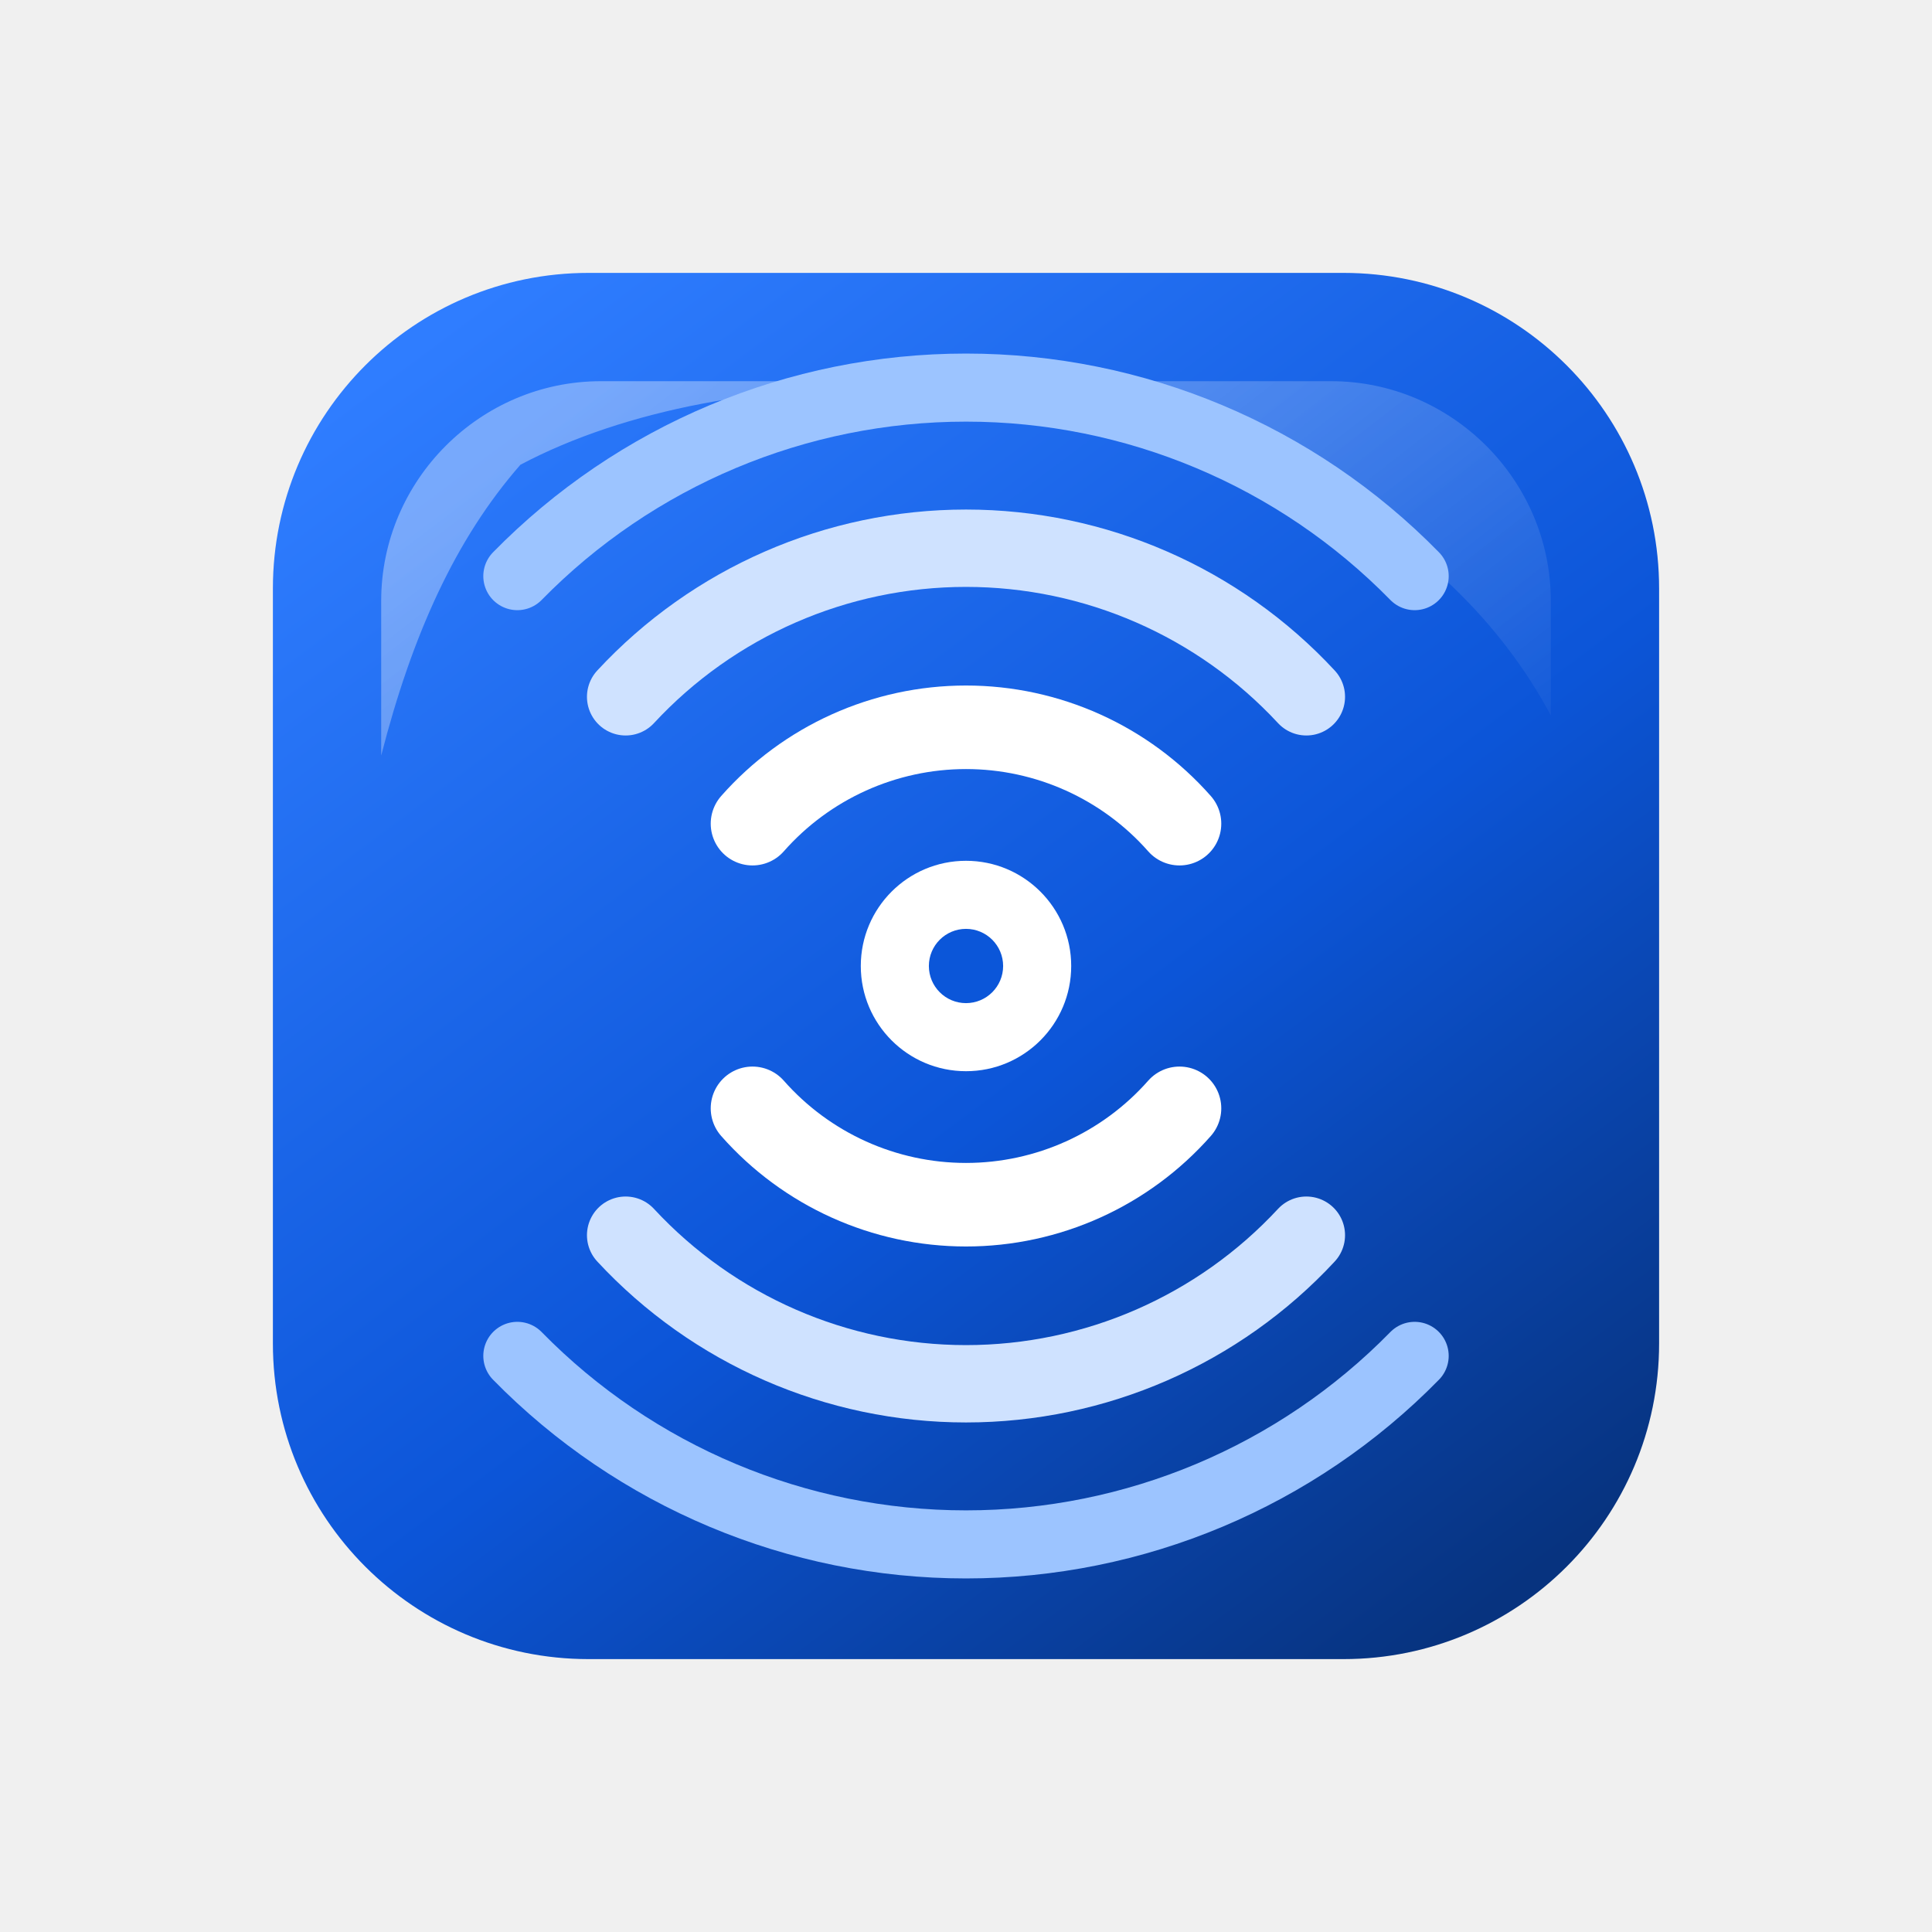
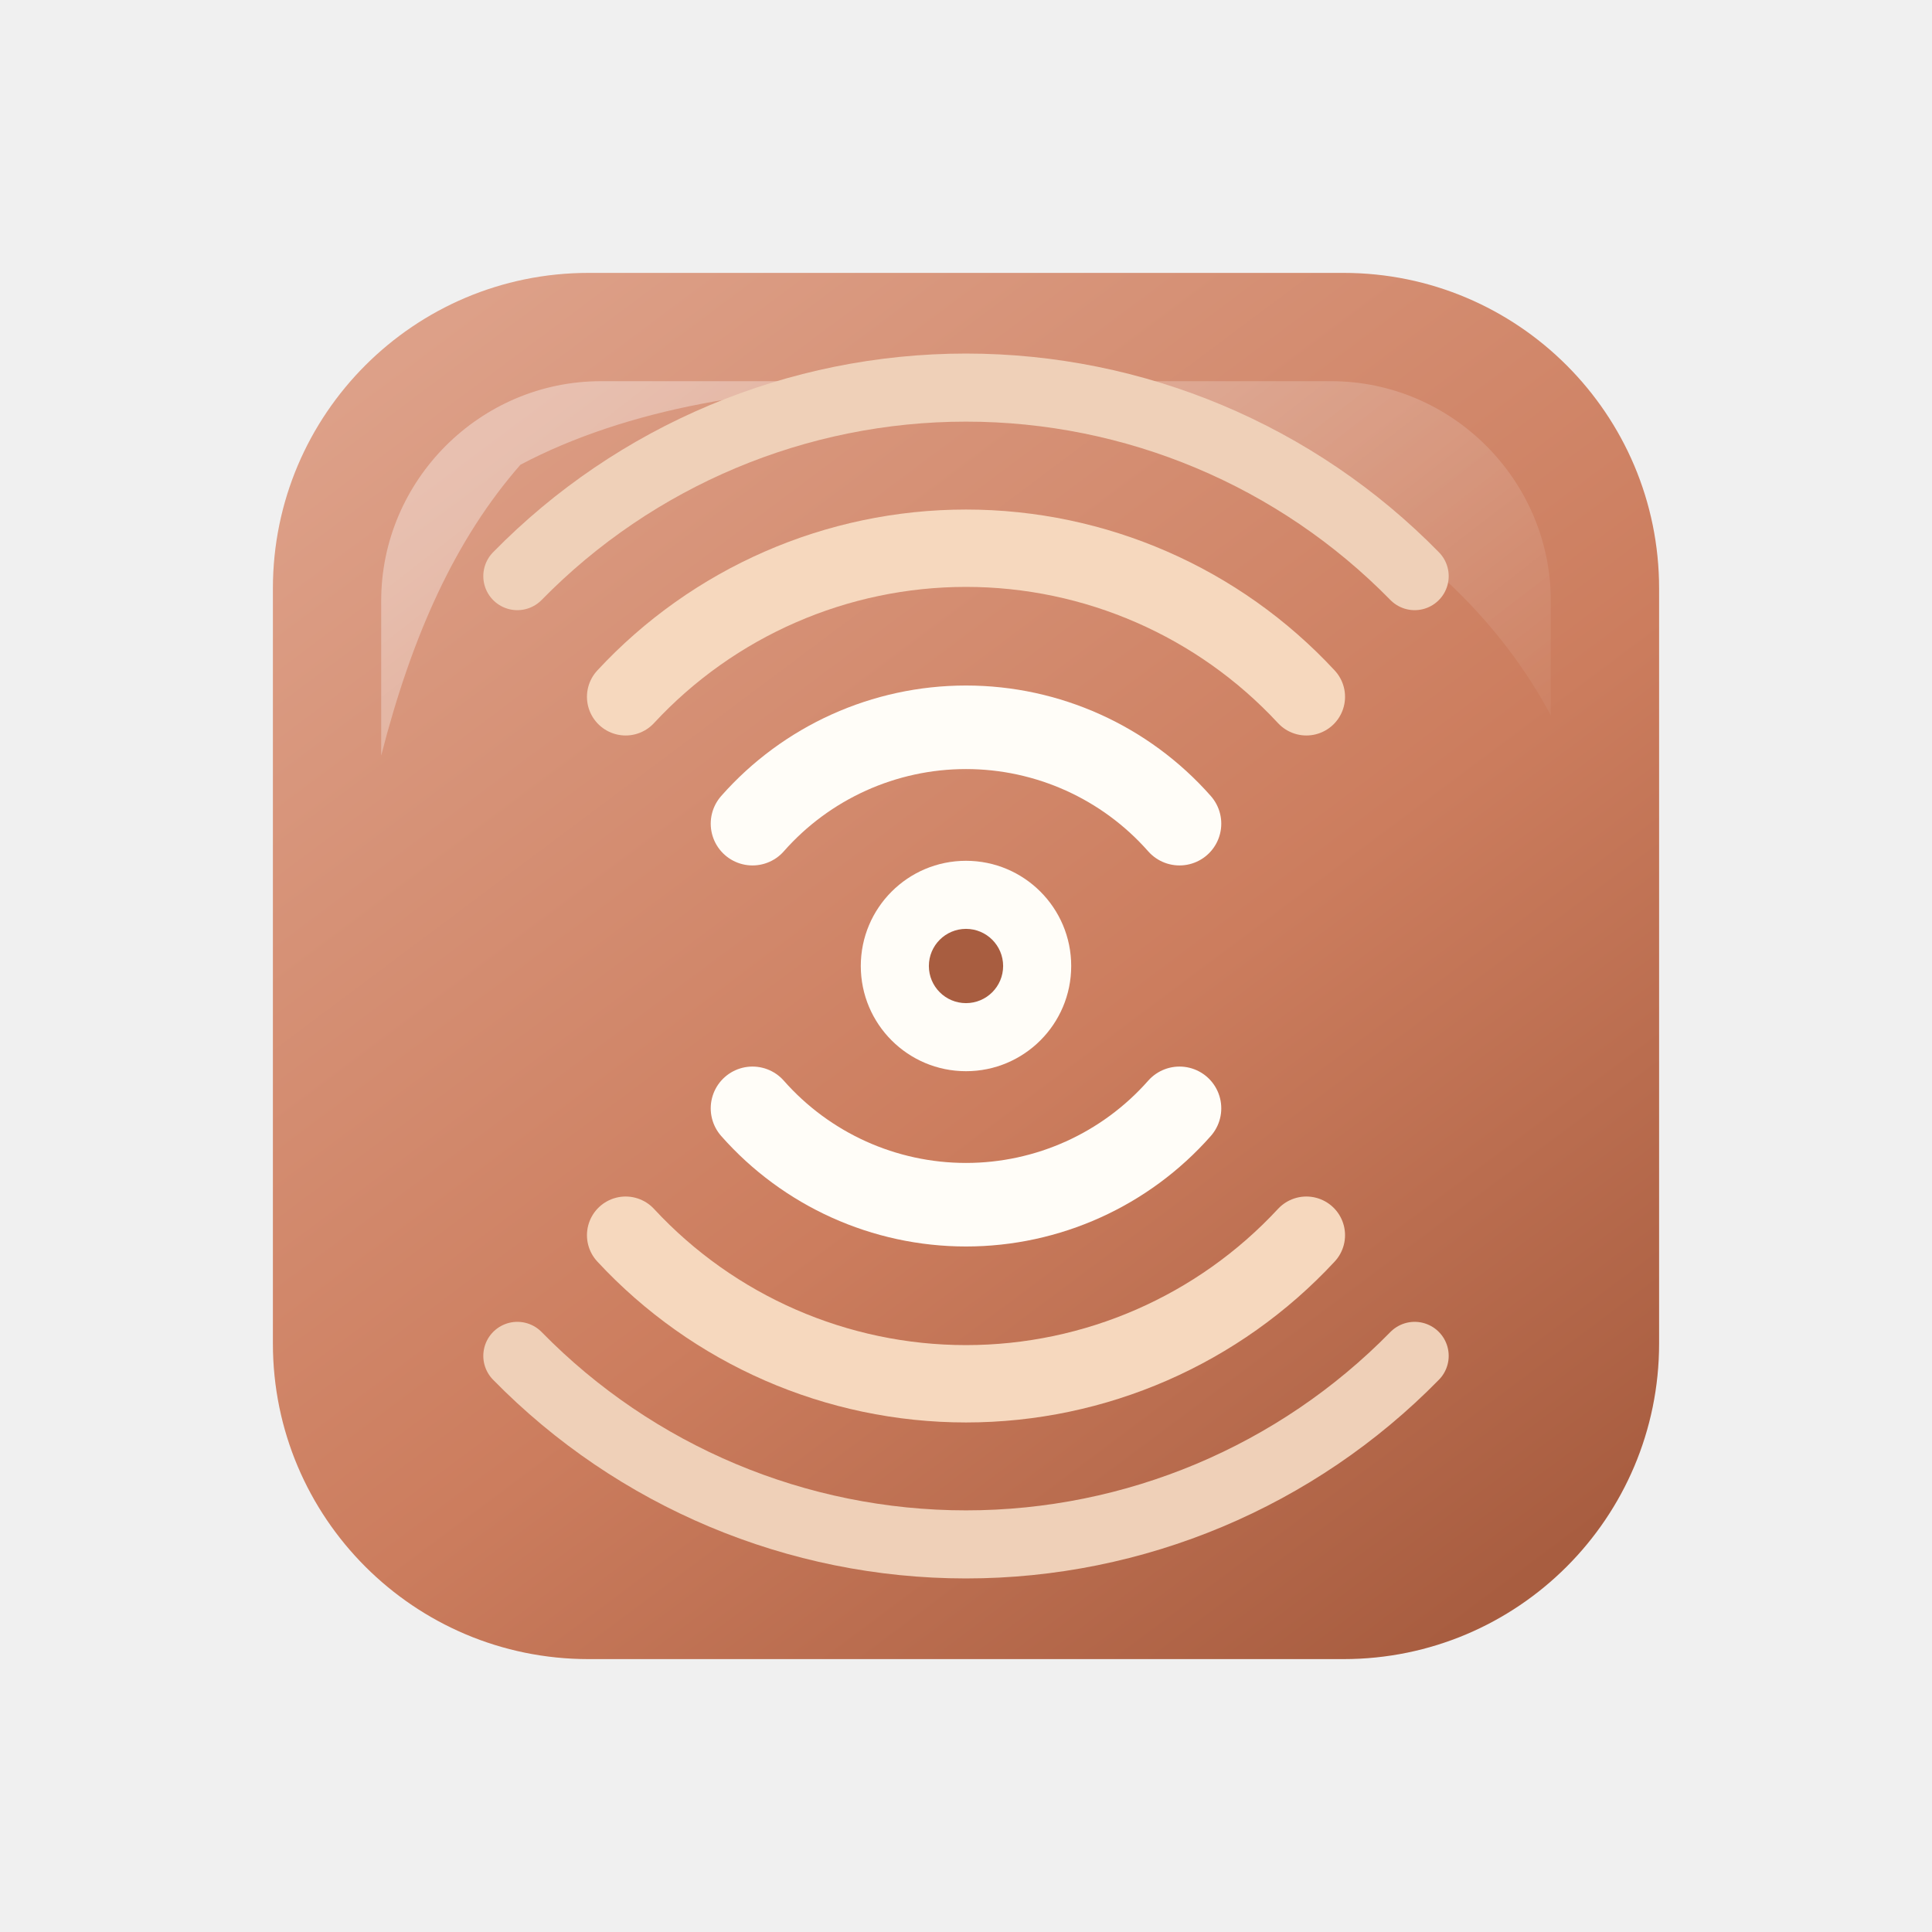
<svg xmlns="http://www.w3.org/2000/svg" viewBox="0 0 512 512" role="img" aria-label="Sonar app icon">
  <defs>
    <linearGradient id="field" x1="96" y1="42" x2="416" y2="470" gradientUnits="userSpaceOnUse">
-       <stop offset="0" stop-color="#2f7dff" />
-       <stop offset=".58" stop-color="#0c55d8" />
-       <stop offset="1" stop-color="#07337f" />
+       <stop offset="0" stop-color="#dda088" />
+       <stop offset=".58" stop-color="#cc7d5e" />
+       <stop offset="1" stop-color="#a85d40" />
    </linearGradient>
    <linearGradient id="glint" x1="136" y1="72" x2="324" y2="314" gradientUnits="userSpaceOnUse">
      <stop offset="0" stop-color="#ffffff" stop-opacity=".36" />
      <stop offset="1" stop-color="#ffffff" stop-opacity="0" />
    </linearGradient>
  </defs>
  <g transform="translate(46.08 46.08) scale(0.82)">
    <rect x="32" y="32" width="448" height="448" rx="102" fill="url(#field)" />
    <path d="M112 94c68-36 184-33 258 8 33 18 59 43 75 73V138c0-39-32-71-71-71H138c-39 0-71 32-71 71v50c10-39 24-70 45-94Z" fill="url(#glint)" />
-     <circle cx="256" cy="256" r="34" fill="#ffffff" />
-     <circle cx="256" cy="256" r="12" fill="#0b56d9" />
-     <path d="M187 210a92 92 0 0 1 138 0" fill="none" stroke="#ffffff" stroke-width="27" stroke-linecap="round" />
-     <path d="M325 302a92 92 0 0 1-138 0" fill="none" stroke="#ffffff" stroke-width="27" stroke-linecap="round" />
-     <path d="M146 169a150 150 0 0 1 220 0" fill="none" stroke="#cfe2ff" stroke-width="25" stroke-linecap="round" />
-     <path d="M366 343a150 150 0 0 1-220 0" fill="none" stroke="#cfe2ff" stroke-width="25" stroke-linecap="round" />
-     <path d="M111 130a203 203 0 0 1 290 0" fill="none" stroke="#9cc4ff" stroke-width="22" stroke-linecap="round" />
-     <path d="M401 382a203 203 0 0 1-290 0" fill="none" stroke="#9cc4ff" stroke-width="22" stroke-linecap="round" />
+     <circle cx="256" cy="256" r="34" fill="#fffdf8" />
+     <circle cx="256" cy="256" r="12" fill="#a85d40" />
+     <path d="M187 210a92 92 0 0 1 138 0" fill="none" stroke="#fffdf8" stroke-width="27" stroke-linecap="round" />
+     <path d="M325 302a92 92 0 0 1-138 0" fill="none" stroke="#fffdf8" stroke-width="27" stroke-linecap="round" />
+     <path d="M146 169a150 150 0 0 1 220 0" fill="none" stroke="#f6d8be" stroke-width="25" stroke-linecap="round" />
+     <path d="M366 343a150 150 0 0 1-220 0" fill="none" stroke="#f6d8be" stroke-width="25" stroke-linecap="round" />
+     <path d="M111 130a203 203 0 0 1 290 0" fill="none" stroke="#efd0b8" stroke-width="22" stroke-linecap="round" />
+     <path d="M401 382a203 203 0 0 1-290 0" fill="none" stroke="#efd0b8" stroke-width="22" stroke-linecap="round" />
  </g>
</svg>
